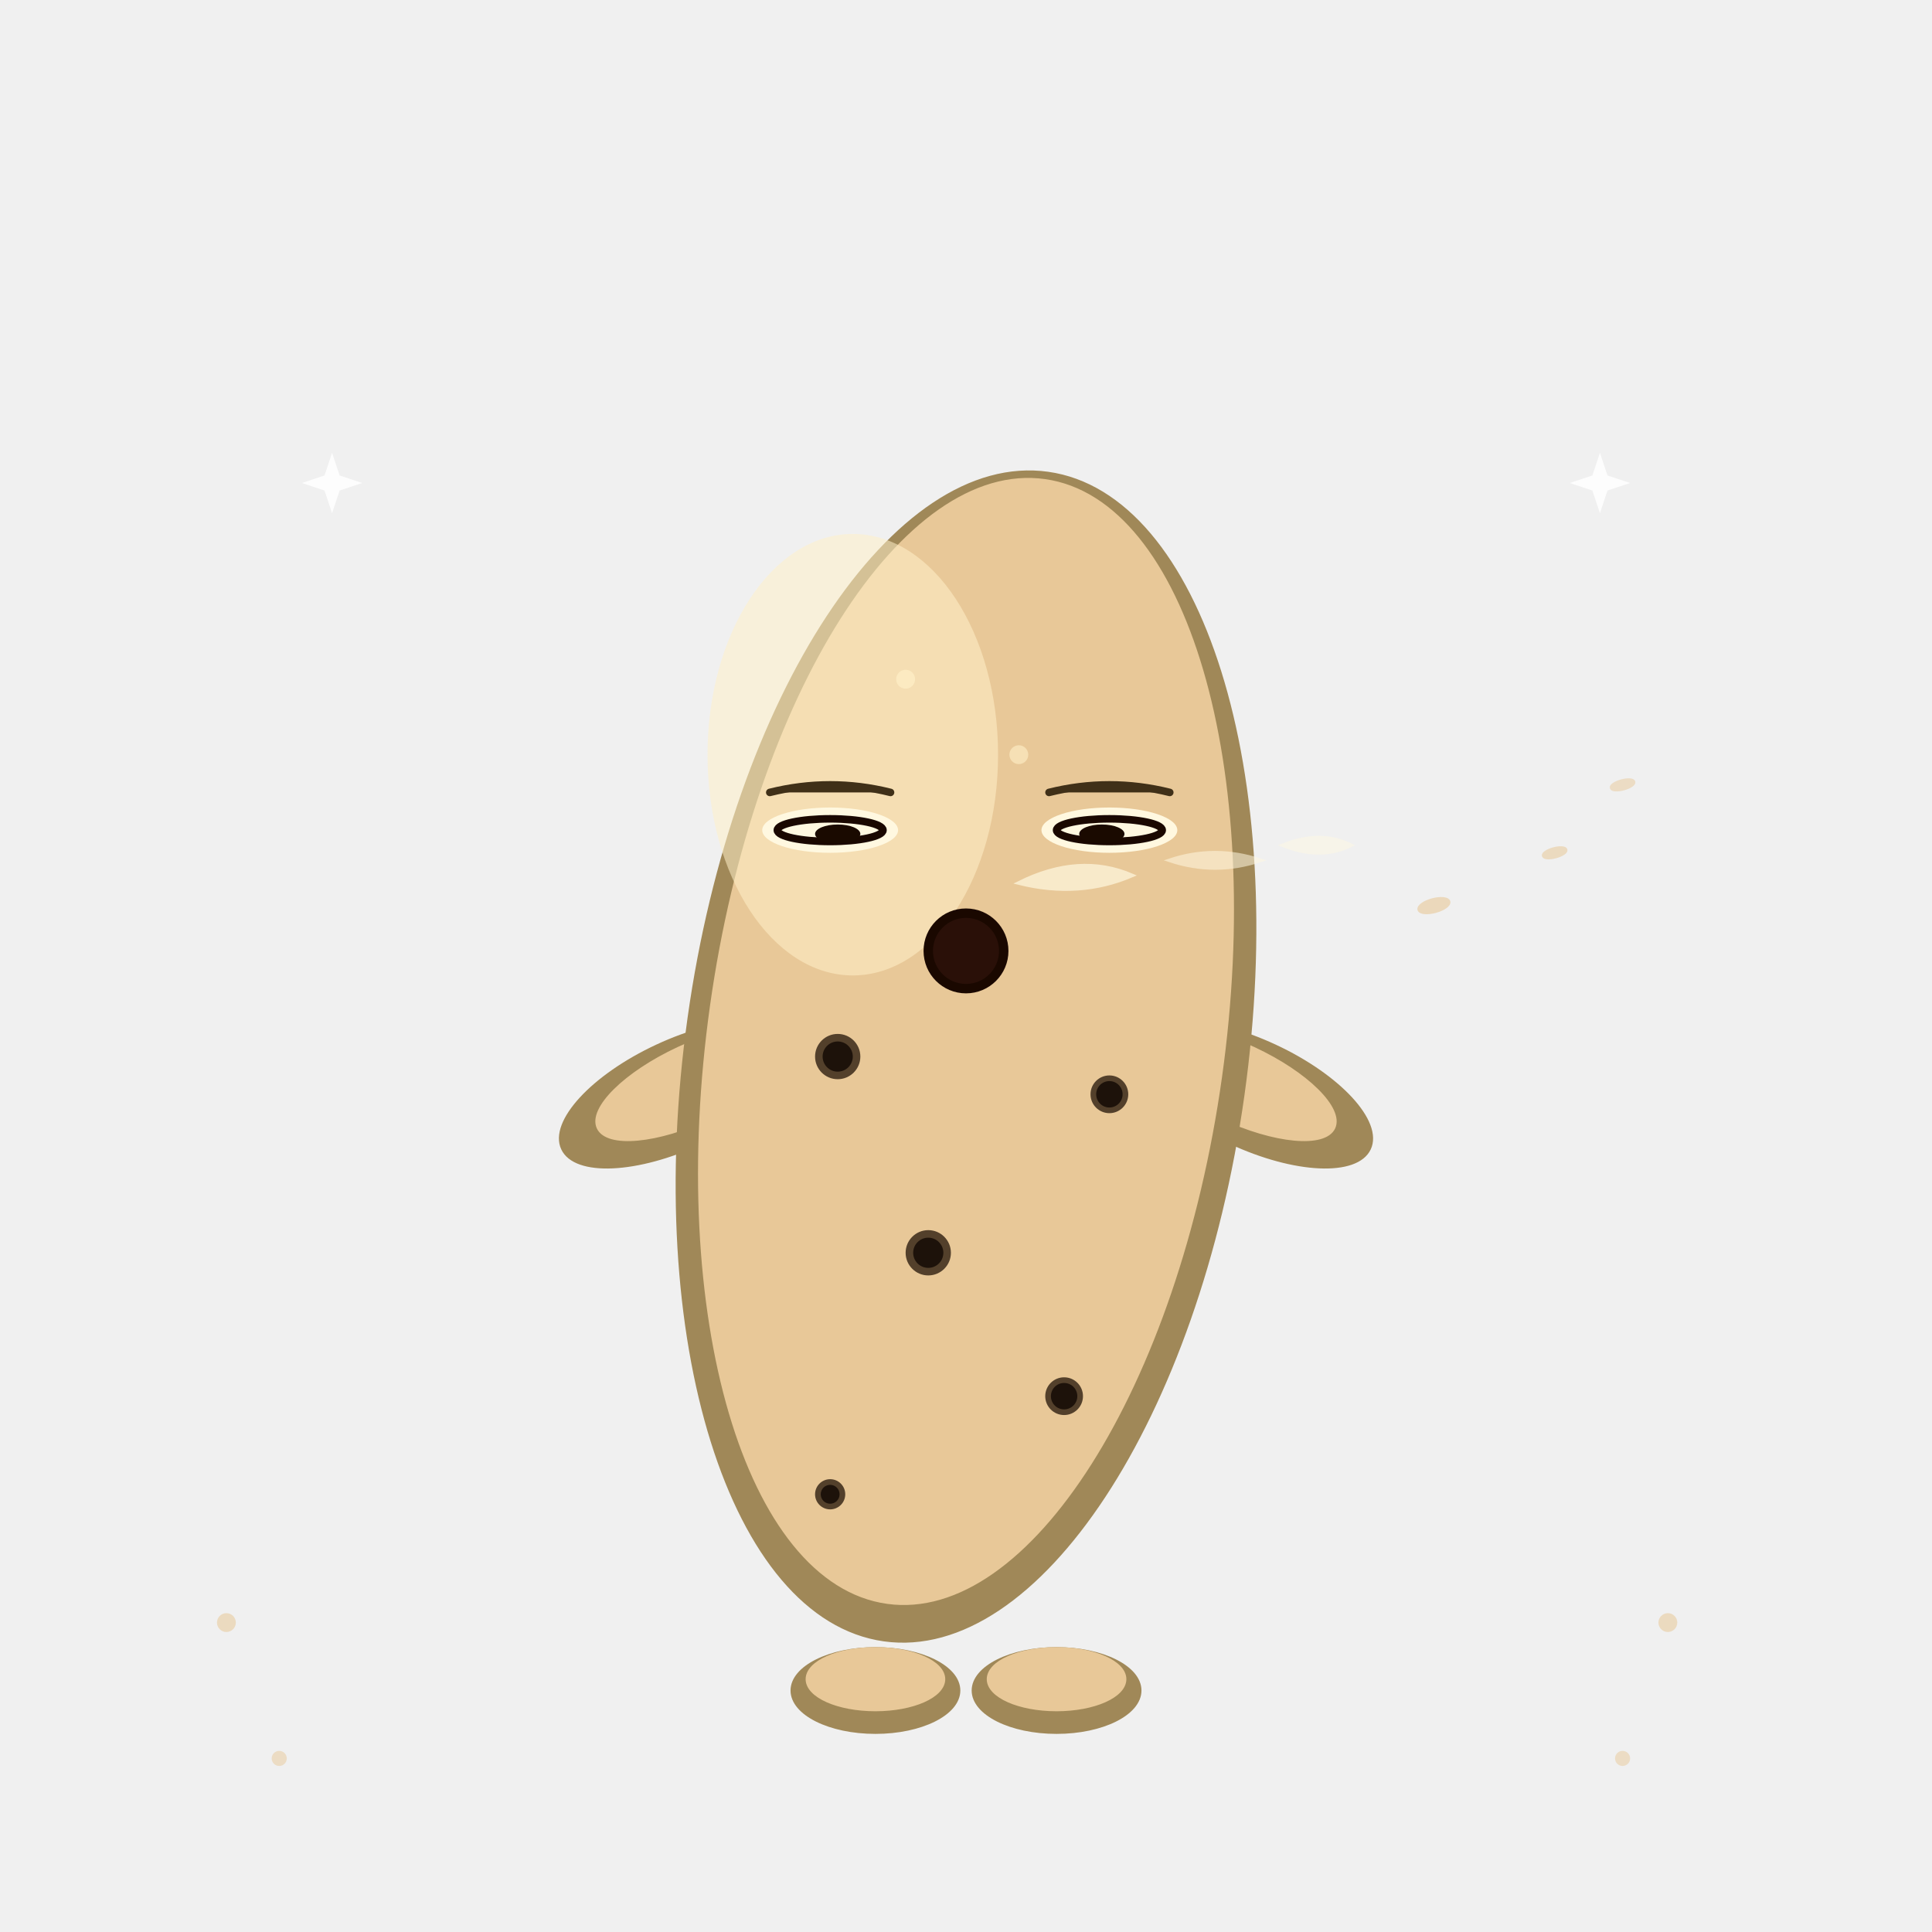
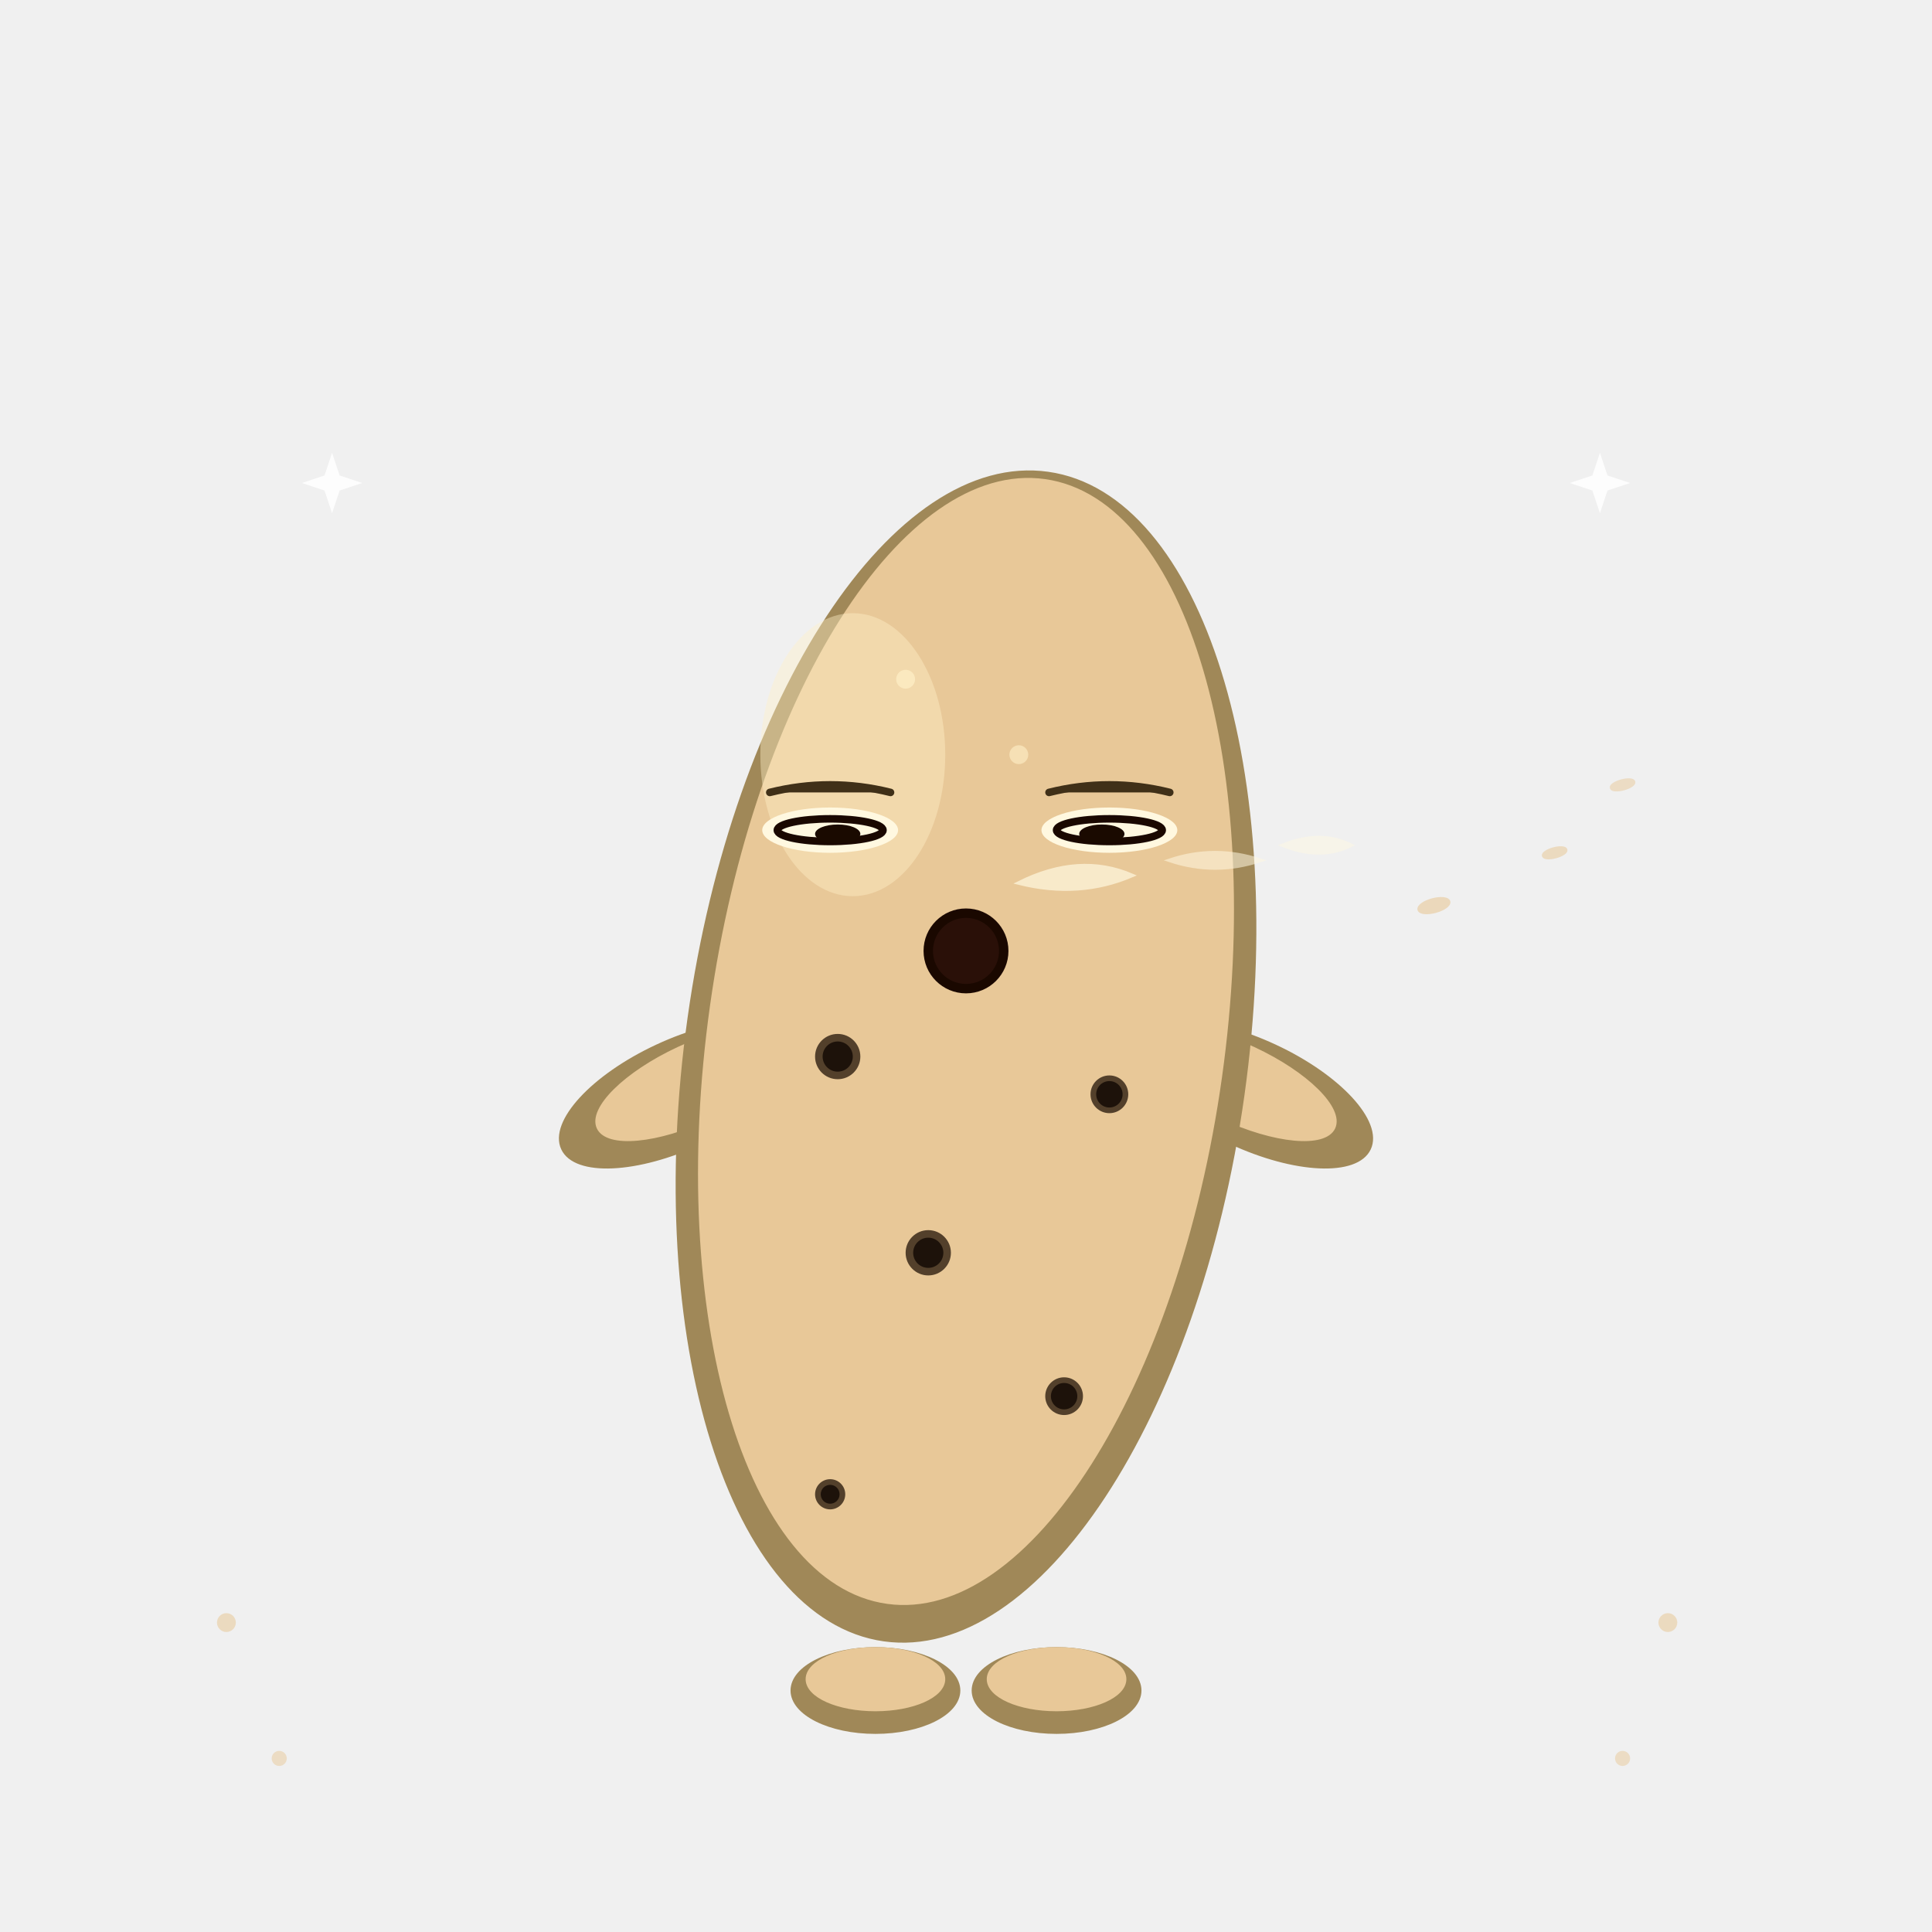
<svg xmlns="http://www.w3.org/2000/svg" viewBox="0 0 512 512" width="512" height="512">
  <style>
    .body-base       { fill: #e8c898; }
    .body-base       { stroke: #e8c898; }
    .body-shadow     { fill: #a08858; }
    .body-shadow     { stroke: #a08858; }
    .body-highlight  { fill: #fff0c8; }
    .body-highlight  { stroke: #fff0c8; }
    .body-stroke     { fill: #403018; }
    .body-stroke     { stroke: #403018; }
    .accent-base     { fill: #c8a878; }
    .accent-base     { stroke: #c8a878; }
    .accent-shadow   { fill: #806838; }
    .accent-shadow   { stroke: #806838; }
    .accent-highlight{ fill: #fff8e0; }
    .accent-highlight{ stroke: #fff8e0; }
    .eye-iris        { fill: #6a4830; }
    .eye-pupil       { fill: #1a0a00; }
    .eye-highlight   { fill: #ffffff; }
    .eye-sclera      { fill: #fff8e0; }
    .mouth-interior  { fill: #2a1008; }
  </style>
  <ellipse cx="232" cy="448" rx="22" ry="11" class="body-shadow" />
  <ellipse cx="280" cy="448" rx="22" ry="11" class="body-shadow" />
  <ellipse cx="232" cy="445" rx="18" ry="8" class="body-base" />
  <ellipse cx="280" cy="445" rx="18" ry="8" class="body-base" />
  <ellipse cx="180" cy="290" rx="34" ry="14" class="body-shadow" transform="rotate(-25 180 290)" />
  <ellipse cx="184" cy="287" rx="28" ry="10" class="body-base" transform="rotate(-25 184 287)" />
  <ellipse cx="332" cy="290" rx="34" ry="14" class="body-shadow" transform="rotate(25 332 290)" />
  <ellipse cx="328" cy="287" rx="28" ry="10" class="body-base" transform="rotate(25 328 287)" />
  <ellipse cx="256" cy="280" rx="74" ry="156" class="body-shadow" transform="rotate(8 256 280)" />
  <ellipse cx="256" cy="276" rx="68" ry="150" class="body-base" transform="rotate(8 256 276)" />
-   <ellipse cx="226" cy="200" rx="38" ry="58" class="body-highlight" opacity="0.55" />
+   <ellipse cx="226" cy="200" rx="24" ry="37" class="body-highlight" opacity="0.42" />
  <circle cx="222" cy="280" r="6" fill="#382818" opacity="0.85" />
  <circle cx="222" cy="280" r="4" fill="#1a1008" opacity="0.95" />
  <circle cx="294" cy="290" r="5" fill="#382818" opacity="0.85" />
  <circle cx="294" cy="290" r="3.5" fill="#1a1008" opacity="0.95" />
  <circle cx="246" cy="332" r="6" fill="#382818" opacity="0.85" />
  <circle cx="246" cy="332" r="4" fill="#1a1008" opacity="0.95" />
  <circle cx="282" cy="370" r="5" fill="#382818" opacity="0.85" />
  <circle cx="282" cy="370" r="3.5" fill="#1a1008" opacity="0.95" />
  <circle cx="220" cy="396" r="4" fill="#382818" opacity="0.85" />
  <circle cx="220" cy="396" r="2.5" fill="#1a1008" opacity="0.95" />
  <ellipse cx="220" cy="220" rx="18" ry="6" class="eye-sclera" stroke="none" />
  <ellipse cx="220" cy="220" rx="14" ry="3" fill="none" stroke="#1a0800" stroke-width="2" />
  <ellipse cx="222" cy="221" rx="6" ry="2.5" class="eye-pupil" />
  <ellipse cx="294" cy="220" rx="18" ry="6" class="eye-sclera" stroke="none" />
  <ellipse cx="294" cy="220" rx="14" ry="3" fill="none" stroke="#1a0800" stroke-width="2" />
  <ellipse cx="292" cy="221" rx="6" ry="2.5" class="eye-pupil" />
  <path d="M204,210 Q220,206 236,210" class="body-stroke" fill="none" stroke-width="2" stroke-linecap="round" />
  <path d="M278,210 Q294,206 310,210" class="body-stroke" fill="none" stroke-width="2" stroke-linecap="round" />
  <circle cx="256" cy="252" r="10" class="mouth-interior" />
  <circle cx="256" cy="252" r="10" fill="none" stroke="#1a0800" stroke-width="2.5" />
  <path d="M270,234 Q286,226 300,232 Q286,238 270,234 Z" class="accent-highlight" opacity="0.7" />
  <path d="M310,228 Q322,224 334,228 Q322,232 310,228 Z" class="accent-highlight" opacity="0.55" />
  <path d="M340,224 Q350,220 358,224 Q350,228 340,224 Z" class="accent-highlight" opacity="0.45" />
  <circle cx="240" cy="180" r="2" class="body-highlight" opacity="0.7" stroke="none" />
  <circle cx="270" cy="200" r="2" class="body-highlight" opacity="0.6" stroke="none" />
  <circle cx="60" cy="430" r="2" class="body-base" opacity="0.55" stroke="none" />
  <circle cx="74" cy="466" r="1.5" class="body-base" opacity="0.5" stroke="none" />
  <circle cx="442" cy="430" r="2" class="body-base" opacity="0.55" stroke="none" />
  <circle cx="430" cy="466" r="1.5" class="body-base" opacity="0.5" stroke="none" />
  <ellipse cx="380" cy="240" rx="4" ry="1.5" class="body-base" opacity="0.6" transform="rotate(-15 380 240)" />
  <ellipse cx="412" cy="226" rx="3" ry="1" class="body-base" opacity="0.55" transform="rotate(-15 412 226)" />
  <ellipse cx="430" cy="208" rx="3" ry="1" class="body-base" opacity="0.5" transform="rotate(-15 430 208)" />
  <path d="M88,120 L90,126 L96,128 L90,130 L88,136 L86,130 L80,128 L86,126 Z" fill="#ffffff" opacity="0.85" />
  <path d="M424,120 L426,126 L432,128 L426,130 L424,136 L422,130 L416,128 L422,126 Z" fill="#ffffff" opacity="0.85" />
</svg>
